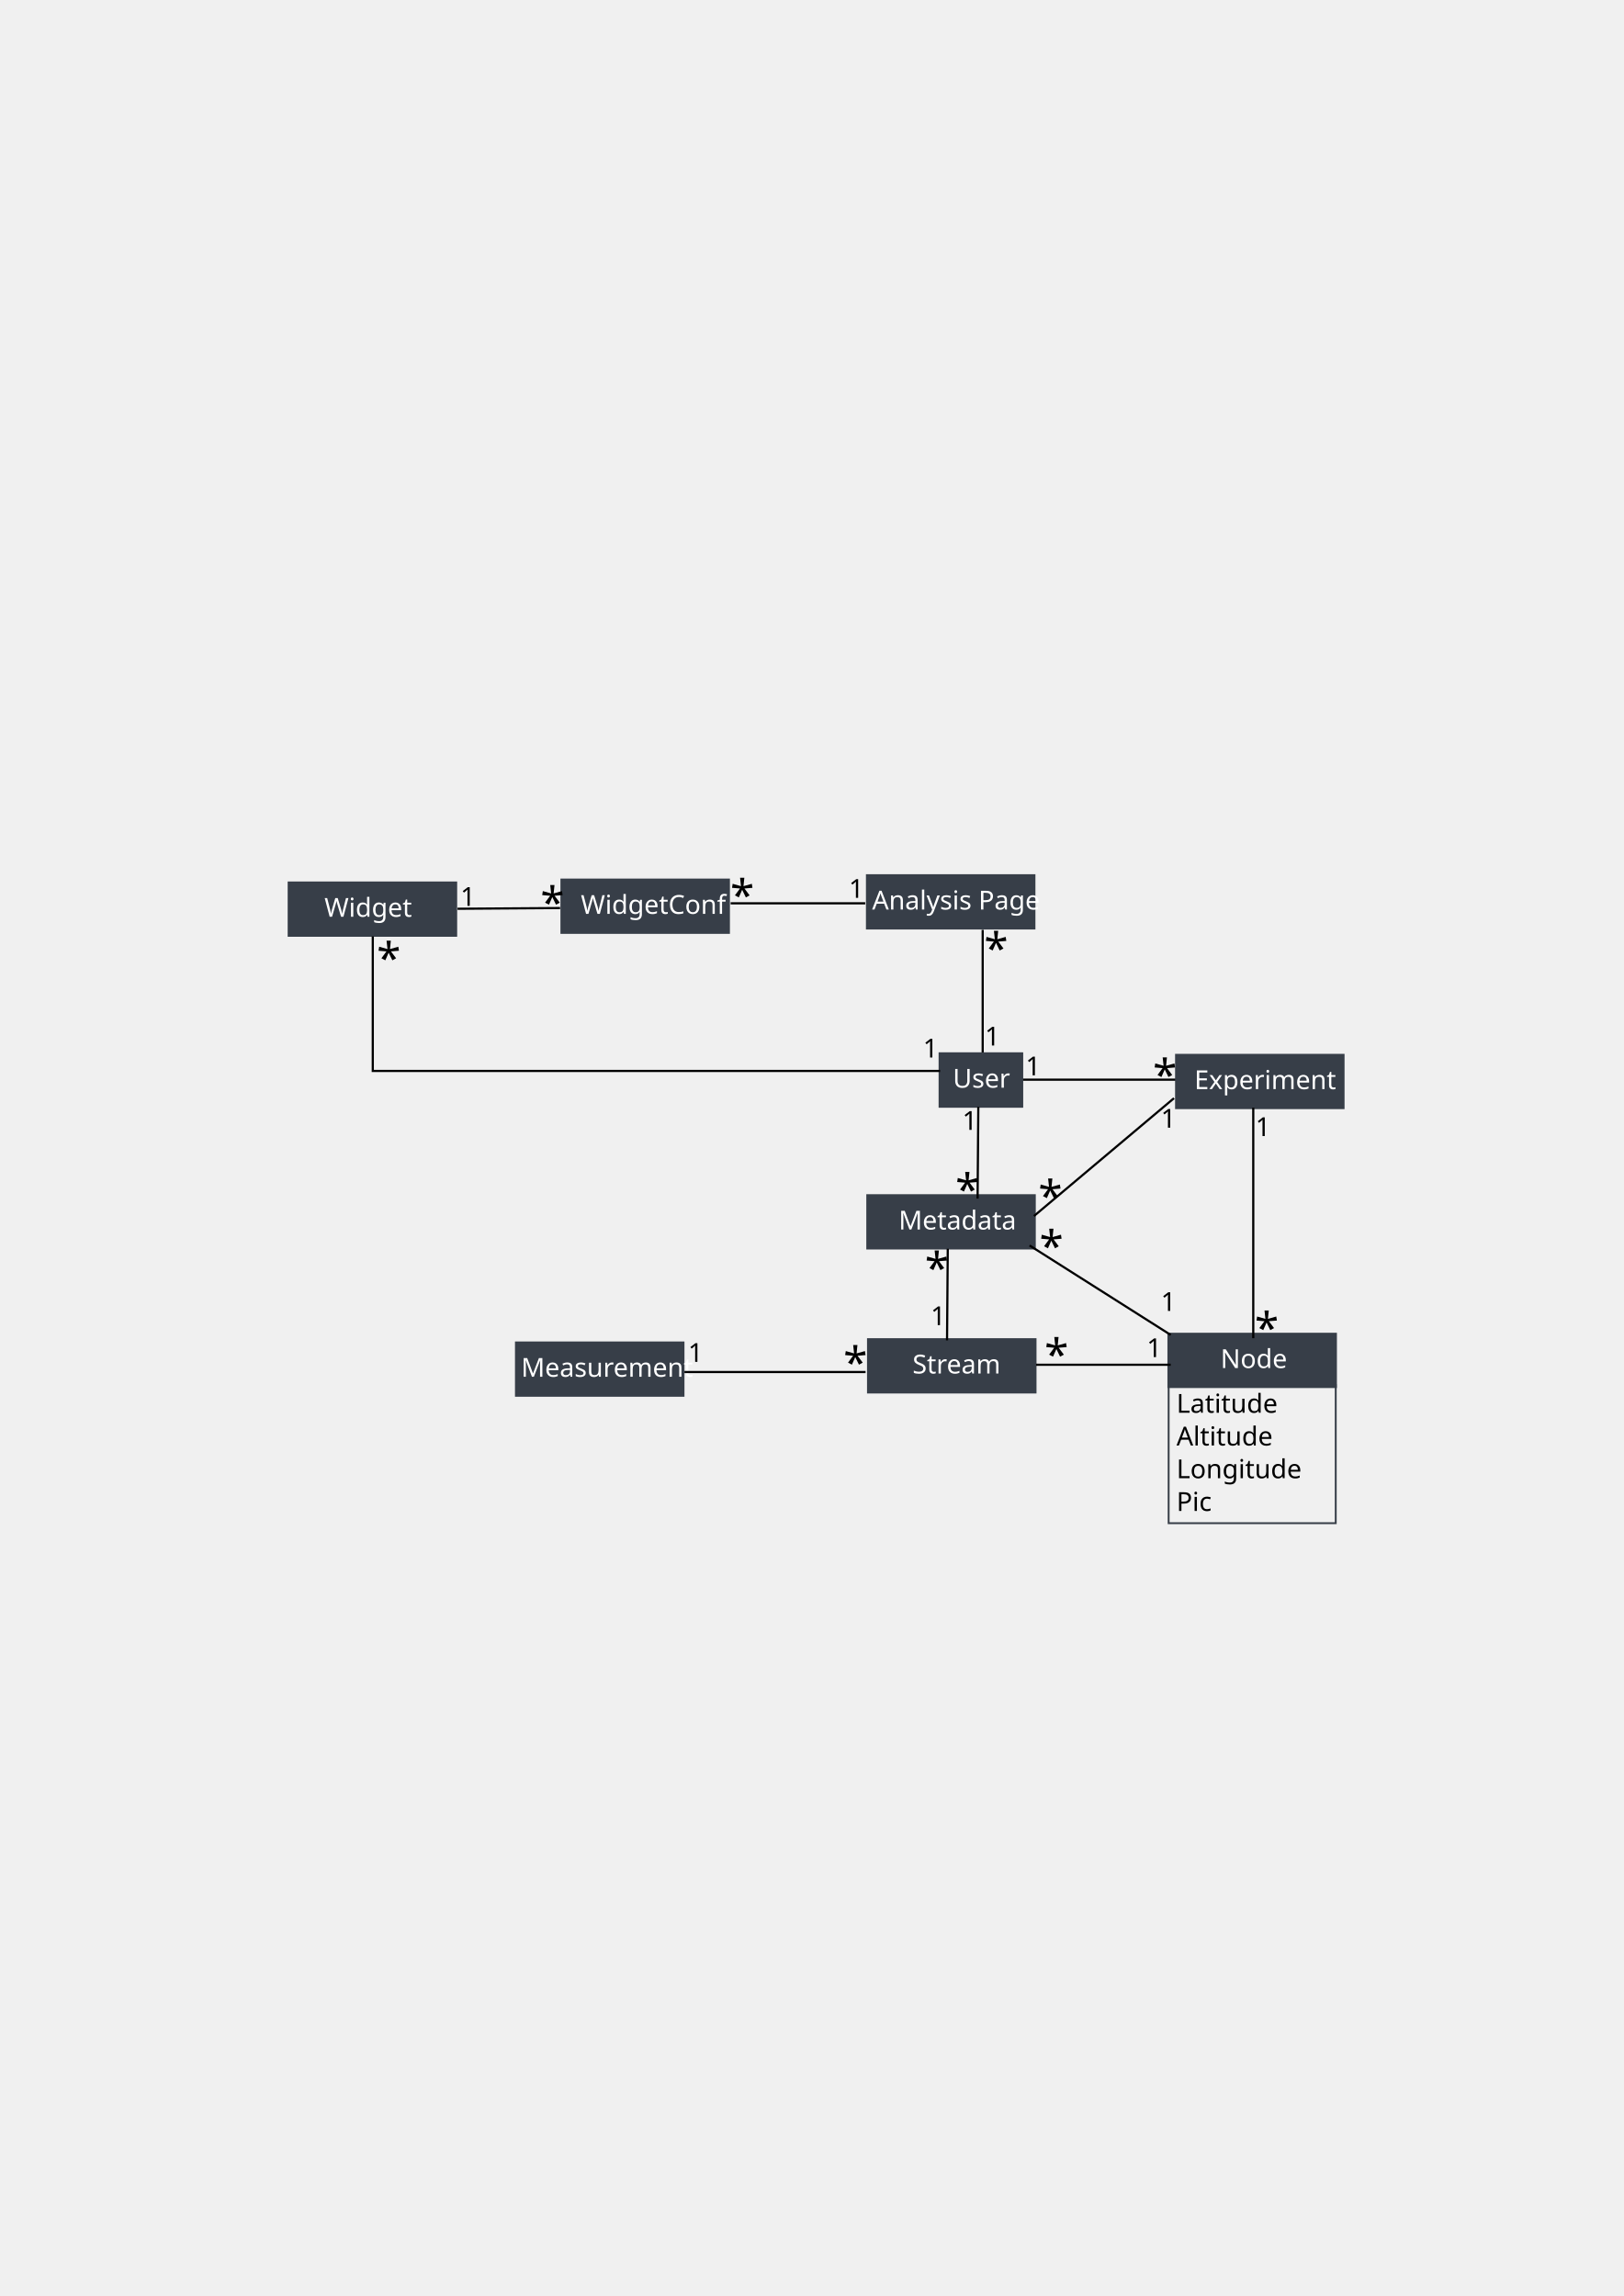
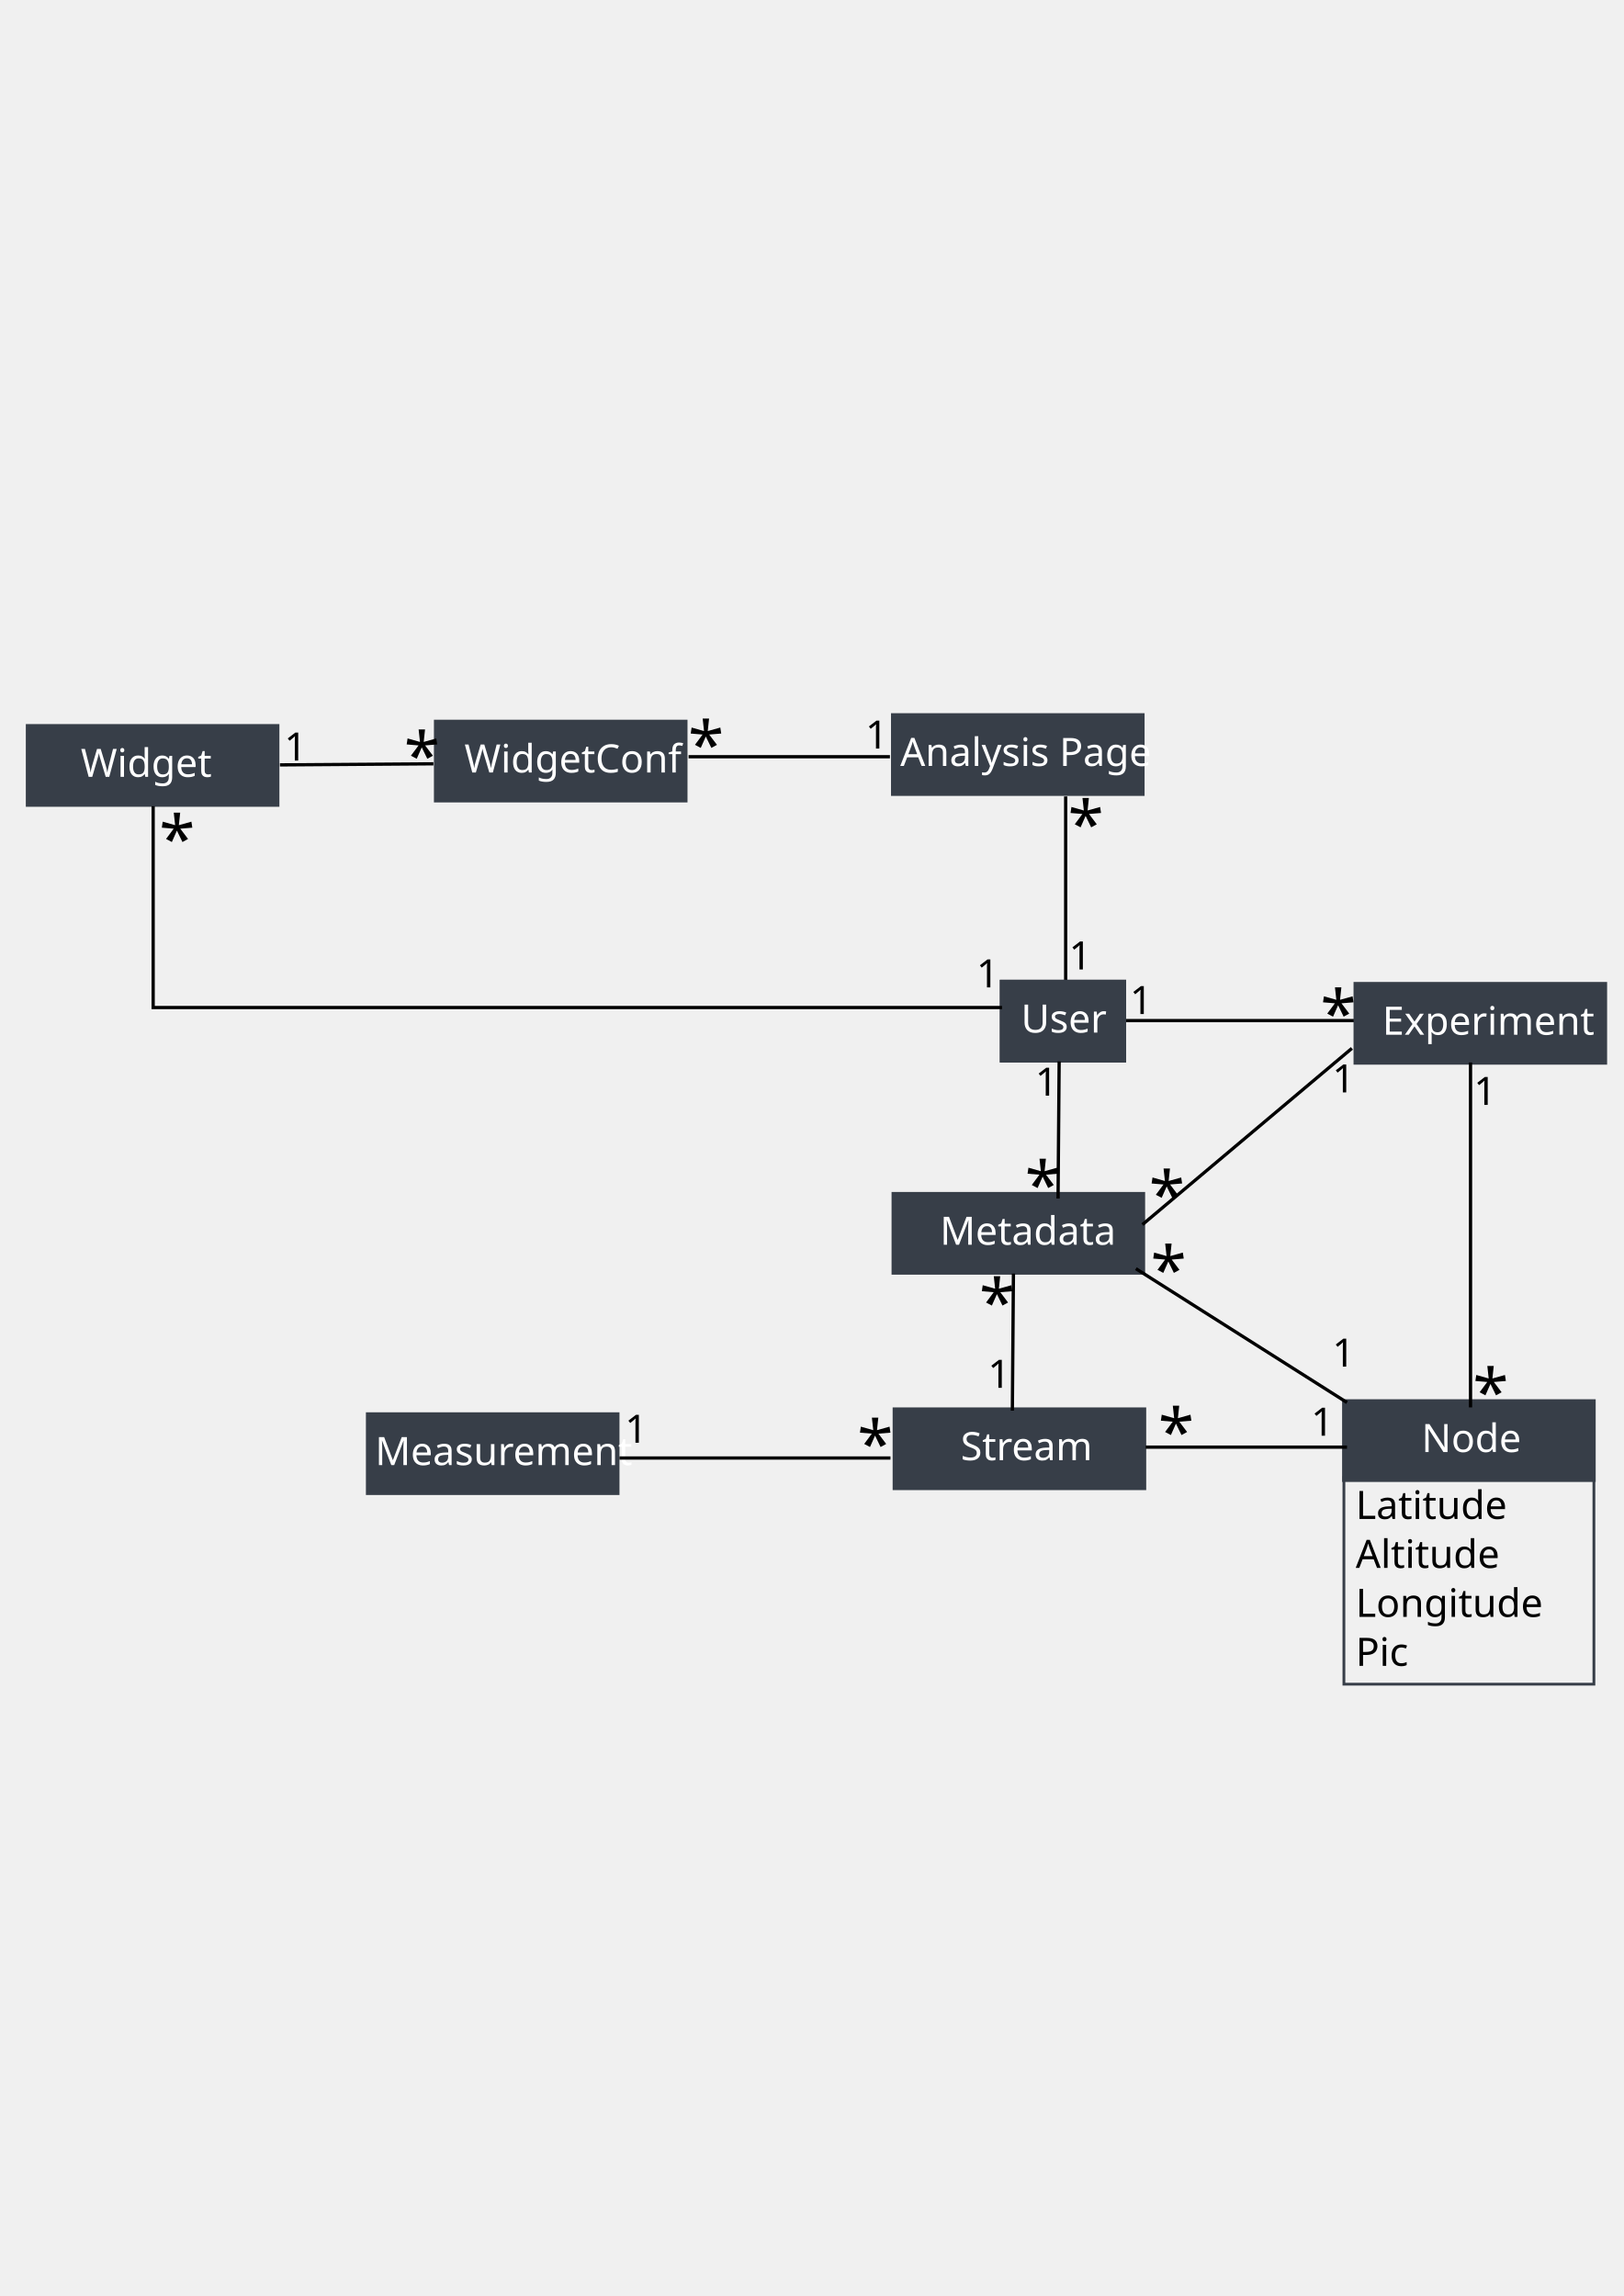
<svg xmlns="http://www.w3.org/2000/svg" width="744.094" height="1052.362" id="svg2" version="1.1">
  <defs id="defs4" />
  <g id="layer1">
-     <path id="path3961" d="m 450.333,426.196 0,61.667" style="fill:none;stroke:#000000;stroke-width:1px;stroke-linecap:butt;stroke-linejoin:miter;stroke-opacity:1" />
-     <path style="fill:none;stroke:#000000;stroke-width:1px;stroke-linecap:butt;stroke-linejoin:miter;stroke-opacity:1" d="m 542,494.862 -75.667,0" id="path3911" />
-     <rect rx="3.1352954e-12" y="482.362" x="430.167" height="25.333" width="38.667" id="rect3857" style="fill:#373e48;fill-opacity:1;stroke:none" />
-     <text xml:space="preserve" style="font-size:40px;font-style:normal;font-variant:normal;font-weight:normal;font-stretch:normal;line-height:125%;letter-spacing:0px;word-spacing:0px;fill:#000000;fill-opacity:1;stroke:none;font-family:Optima;-inkscape-font-specification:Optima" x="436.667" y="498.529" id="text3861">
-       <tspan id="tspan3863" x="436.667" y="498.529" style="font-size:12px;fill:#ffffff">User</tspan>
+     <path id="path3961" d="m 488.369,365.046 0,92.265" style="fill:none;stroke:#000000;stroke-width:1.496px;stroke-linecap:butt;stroke-linejoin:miter;stroke-opacity:1" />
+     <path style="fill:none;stroke:#000000;stroke-width:1.496px;stroke-linecap:butt;stroke-linejoin:miter;stroke-opacity:1" d="m 625.52,467.784 -113.212,0" id="path3911" />
+     <rect rx="4.6909933e-12" y="449.081" x="458.196" height="37.903" width="57.853" id="rect3857" style="fill:#373e48;fill-opacity:1;stroke:none" />
+     <text xml:space="preserve" style="font-size:59.848px;font-style:normal;font-variant:normal;font-weight:normal;font-stretch:normal;line-height:125%;letter-spacing:0px;word-spacing:0px;fill:#000000;fill-opacity:1;stroke:none;font-family:Optima;-inkscape-font-specification:Optima" x="467.922" y="473.27" id="text3861">
+       <tspan id="tspan3863" x="467.922" y="473.27" style="font-size:17.954px;fill:#ffffff">User</tspan>
    </text>
-     <rect style="fill:#373e48;fill-opacity:1;stroke:none" id="rect3865" width="38.667" height="25.333" x="430.167" y="482.362" rx="3.1352954e-12" />
-     <text id="text3867" y="498.529" x="436.667" style="font-size:40px;font-style:normal;font-variant:normal;font-weight:normal;font-stretch:normal;line-height:125%;letter-spacing:0px;word-spacing:0px;fill:#000000;fill-opacity:1;stroke:none;font-family:Optima;-inkscape-font-specification:Optima" xml:space="preserve">
-       <tspan style="font-size:12px;fill:#ffffff" y="498.529" x="436.667" id="tspan3869">User</tspan>
+     <rect style="fill:#373e48;fill-opacity:1;stroke:none" id="rect3865" width="57.853" height="37.903" x="458.196" y="449.081" rx="4.6909933e-12" />
+     <text id="text3867" y="473.27" x="467.922" style="font-size:59.848px;font-style:normal;font-variant:normal;font-weight:normal;font-stretch:normal;line-height:125%;letter-spacing:0px;word-spacing:0px;fill:#000000;fill-opacity:1;stroke:none;font-family:Optima;-inkscape-font-specification:Optima" xml:space="preserve">
+       <tspan style="font-size:17.954px;fill:#ffffff" y="473.27" x="467.922" id="tspan3869">User</tspan>
    </text>
-     <rect rx="6.2976191e-12" y="613.362" x="397.333" height="25.333" width="77.667" id="rect3877" style="fill:#373e48;fill-opacity:1;stroke:none" />
-     <text xml:space="preserve" style="font-size:40px;font-style:normal;font-variant:normal;font-weight:normal;font-stretch:normal;line-height:125%;letter-spacing:0px;word-spacing:0px;fill:#000000;fill-opacity:1;stroke:none;font-family:Optima;-inkscape-font-specification:Optima" x="418.167" y="629.529" id="text3879">
-       <tspan id="tspan3881" x="418.167" y="629.529" style="font-size:12px;fill:#ffffff">Stream</tspan>
+     <rect rx="9.4224255e-12" y="645.082" x="409.071" height="37.903" width="116.204" id="rect3877" style="fill:#373e48;fill-opacity:1;stroke:none" />
+     <text xml:space="preserve" style="font-size:59.848px;font-style:normal;font-variant:normal;font-weight:normal;font-stretch:normal;line-height:125%;letter-spacing:0px;word-spacing:0px;fill:#000000;fill-opacity:1;stroke:none;font-family:Optima;-inkscape-font-specification:Optima" x="440.242" y="669.271" id="text3879">
+       <tspan id="tspan3881" x="440.242" y="669.271" style="font-size:17.954px;fill:#ffffff">Stream</tspan>
    </text>
-     <rect style="fill:#373e48;fill-opacity:1;stroke:none" id="rect3895" width="77.667" height="25.333" x="538.5" y="483.029" rx="6.2976191e-12" />
-     <text id="text3897" y="499.196" x="547.333" style="font-size:40px;font-style:normal;font-variant:normal;font-weight:normal;font-stretch:normal;line-height:125%;letter-spacing:0px;word-spacing:0px;fill:#000000;fill-opacity:1;stroke:none;font-family:Optima;-inkscape-font-specification:Optima" xml:space="preserve">
-       <tspan style="font-size:12px;fill:#ffffff" y="499.196" x="547.333" id="tspan3899">Experiment</tspan>
+     <rect style="fill:#373e48;fill-opacity:1;stroke:none" id="rect3895" width="116.204" height="37.903" x="620.283" y="450.079" rx="9.4224255e-12" />
+     <text id="text3897" y="474.267" x="633.5" style="font-size:59.848px;font-style:normal;font-variant:normal;font-weight:normal;font-stretch:normal;line-height:125%;letter-spacing:0px;word-spacing:0px;fill:#000000;fill-opacity:1;stroke:none;font-family:Optima;-inkscape-font-specification:Optima" xml:space="preserve">
+       <tspan style="font-size:17.954px;fill:#ffffff" y="474.267" x="633.5" id="tspan3899">Experiment</tspan>
    </text>
-     <rect rx="6.2976191e-12" y="610.862" x="535" height="25.333" width="77.667" id="rect3901" style="fill:#373e48;fill-opacity:1;stroke:none" />
-     <text xml:space="preserve" style="font-size:40px;font-style:normal;font-variant:normal;font-weight:normal;font-stretch:normal;line-height:125%;letter-spacing:0px;word-spacing:0px;fill:#000000;fill-opacity:1;stroke:none;font-family:Optima;-inkscape-font-specification:Optima" x="559.333" y="627.029" id="text3903">
-       <tspan id="tspan3905" x="559.333" y="627.029" style="font-size:12px;fill:#ffffff">Node</tspan>
+     <rect rx="9.4224255e-12" y="641.342" x="615.047" height="37.903" width="116.204" id="rect3901" style="fill:#373e48;fill-opacity:1;stroke:none" />
+     <text xml:space="preserve" style="font-size:59.848px;font-style:normal;font-variant:normal;font-weight:normal;font-stretch:normal;line-height:125%;letter-spacing:0px;word-spacing:0px;fill:#000000;fill-opacity:1;stroke:none;font-family:Optima;-inkscape-font-specification:Optima" x="651.454" y="665.53" id="text3903">
+       <tspan id="tspan3905" x="651.454" y="665.53" style="font-size:17.954px;fill:#ffffff">Node</tspan>
    </text>
-     <text xml:space="preserve" style="font-size:40px;font-style:normal;font-variant:normal;font-weight:normal;font-stretch:normal;line-height:125%;letter-spacing:0px;word-spacing:0px;fill:#000000;fill-opacity:1;stroke:none;font-family:Optima;-inkscape-font-specification:Optima" x="528.333" y="499.862" id="text3913">
-       <tspan id="tspan3915" x="528.333" y="499.862" style="font-size:20px">*</tspan>
+     <text xml:space="preserve" style="font-size:59.848px;font-style:normal;font-variant:normal;font-weight:normal;font-stretch:normal;line-height:125%;letter-spacing:0px;word-spacing:0px;fill:#000000;fill-opacity:1;stroke:none;font-family:Optima;-inkscape-font-specification:Optima" x="605.072" y="475.265" id="text3913">
+       <tspan id="tspan3915" x="605.072" y="475.265" style="font-size:29.924px">*</tspan>
    </text>
-     <text id="text3917" y="492.862" x="470" style="font-size:40px;font-style:normal;font-variant:normal;font-weight:normal;font-stretch:normal;line-height:125%;letter-spacing:0px;word-spacing:0px;fill:#000000;fill-opacity:1;stroke:none;font-family:Optima;-inkscape-font-specification:Optima" xml:space="preserve">
-       <tspan y="492.862" x="470" id="tspan3919" style="font-size:12px">1</tspan>
+     <text id="text3917" y="464.792" x="517.794" style="font-size:59.848px;font-style:normal;font-variant:normal;font-weight:normal;font-stretch:normal;line-height:125%;letter-spacing:0px;word-spacing:0px;fill:#000000;fill-opacity:1;stroke:none;font-family:Optima;-inkscape-font-specification:Optima" xml:space="preserve">
+       <tspan y="464.792" x="517.794" id="tspan3919" style="font-size:17.954px">1</tspan>
    </text>
-     <text xml:space="preserve" style="font-size:40px;font-style:normal;font-variant:normal;font-weight:normal;font-stretch:normal;line-height:125%;letter-spacing:0px;word-spacing:0px;fill:#000000;fill-opacity:1;stroke:none;font-family:Optima;-inkscape-font-specification:Optima" x="451.333" y="479.196" id="text3963">
-       <tspan style="font-size:12px" id="tspan3965" x="451.333" y="479.196">1</tspan>
+     <text xml:space="preserve" style="font-size:59.848px;font-style:normal;font-variant:normal;font-weight:normal;font-stretch:normal;line-height:125%;letter-spacing:0px;word-spacing:0px;fill:#000000;fill-opacity:1;stroke:none;font-family:Optima;-inkscape-font-specification:Optima" x="489.866" y="444.344" id="text3963">
+       <tspan style="font-size:17.954px" id="tspan3965" x="489.866" y="444.344">1</tspan>
    </text>
-     <text id="text3967" y="441.862" x="451" style="font-size:40px;font-style:normal;font-variant:normal;font-weight:normal;font-stretch:normal;line-height:125%;letter-spacing:0px;word-spacing:0px;fill:#000000;fill-opacity:1;stroke:none;font-family:Optima;-inkscape-font-specification:Optima" xml:space="preserve">
-       <tspan style="font-size:20px" y="441.862" x="451" id="tspan3969">*</tspan>
+     <text id="text3967" y="388.486" x="489.367" style="font-size:59.848px;font-style:normal;font-variant:normal;font-weight:normal;font-stretch:normal;line-height:125%;letter-spacing:0px;word-spacing:0px;fill:#000000;fill-opacity:1;stroke:none;font-family:Optima;-inkscape-font-specification:Optima" xml:space="preserve">
+       <tspan style="font-size:29.924px" y="388.486" x="489.367" id="tspan3969">*</tspan>
    </text>
-     <rect rx="6.2976191e-12" y="400.695" x="396.833" height="25.333" width="77.667" id="rect3977" style="fill:#373e48;fill-opacity:1;stroke:none" />
-     <text xml:space="preserve" style="font-size:40px;font-style:normal;font-variant:normal;font-weight:normal;font-stretch:normal;line-height:125%;letter-spacing:0px;word-spacing:0px;fill:#000000;fill-opacity:1;stroke:none;font-family:Optima;-inkscape-font-specification:Optima" x="399.667" y="416.862" id="text3979">
-       <tspan id="tspan3981" x="399.667" y="416.862" style="font-size:12px;fill:#ffffff">Analysis Page</tspan>
+     <rect rx="9.4224255e-12" y="326.893" x="408.323" height="37.903" width="116.204" id="rect3977" style="fill:#373e48;fill-opacity:1;stroke:none" />
+     <text xml:space="preserve" style="font-size:59.848px;font-style:normal;font-variant:normal;font-weight:normal;font-stretch:normal;line-height:125%;letter-spacing:0px;word-spacing:0px;fill:#000000;fill-opacity:1;stroke:none;font-family:Optima;-inkscape-font-specification:Optima" x="412.563" y="351.081" id="text3979">
+       <tspan id="tspan3981" x="412.563" y="351.081" style="font-size:17.954px;fill:#ffffff">Analysis Page</tspan>
    </text>
-     <rect style="fill:#373e48;fill-opacity:1;stroke:none" id="rect3993" width="77.667" height="25.333" x="131.833" y="404.029" rx="6.2976191e-12" />
-     <text id="text3995" y="420.196" x="148.667" style="font-size:40px;font-style:normal;font-variant:normal;font-weight:normal;font-stretch:normal;line-height:125%;letter-spacing:0px;word-spacing:0px;fill:#000000;fill-opacity:1;stroke:none;font-family:Optima;-inkscape-font-specification:Optima" xml:space="preserve">
-       <tspan style="font-size:12px;fill:#ffffff" y="420.196" x="148.667" id="tspan3997">Widget</tspan>
+     <rect style="fill:#373e48;fill-opacity:1;stroke:none" id="rect3993" width="116.204" height="37.903" x="11.833" y="331.88" rx="9.4224255e-12" />
+     <text id="text3995" y="356.068" x="37.019" style="font-size:59.848px;font-style:normal;font-variant:normal;font-weight:normal;font-stretch:normal;line-height:125%;letter-spacing:0px;word-spacing:0px;fill:#000000;fill-opacity:1;stroke:none;font-family:Optima;-inkscape-font-specification:Optima" xml:space="preserve">
+       <tspan style="font-size:17.954px;fill:#ffffff" y="356.068" x="37.019" id="tspan3997">Widget</tspan>
    </text>
-     <rect rx="6.2976191e-12" y="402.695" x="256.833" height="25.333" width="77.667" id="rect4001" style="fill:#373e48;fill-opacity:1;stroke:none" />
-     <text xml:space="preserve" style="font-size:40px;font-style:normal;font-variant:normal;font-weight:normal;font-stretch:normal;line-height:125%;letter-spacing:0px;word-spacing:0px;fill:#000000;fill-opacity:1;stroke:none;font-family:Optima;-inkscape-font-specification:Optima" x="266.167" y="418.862" id="text4003">
-       <tspan id="tspan4005" x="266.167" y="418.862" style="font-size:12px;fill:#ffffff">WidgetConf</tspan>
+     <rect rx="9.4224255e-12" y="329.885" x="198.857" height="37.903" width="116.204" id="rect4001" style="fill:#373e48;fill-opacity:1;stroke:none" />
+     <text xml:space="preserve" style="font-size:59.848px;font-style:normal;font-variant:normal;font-weight:normal;font-stretch:normal;line-height:125%;letter-spacing:0px;word-spacing:0px;fill:#000000;fill-opacity:1;stroke:none;font-family:Optima;-inkscape-font-specification:Optima" x="212.821" y="354.073" id="text4003">
+       <tspan id="tspan4005" x="212.821" y="354.073" style="font-size:17.954px;fill:#ffffff">WidgetConf</tspan>
    </text>
-     <path style="fill:none;stroke:#000000;stroke-width:1px;stroke-linecap:butt;stroke-linejoin:miter;stroke-opacity:1" d="m 396.5,414.029 -61.667,0" id="path4007" />
-     <path style="fill:none;stroke:#000000;stroke-width:1px;stroke-linecap:butt;stroke-linejoin:miter;stroke-opacity:1" d="m 256.667,416.196 -47,0.333" id="path4017" />
-     <text id="text4031" y="415.196" x="211" style="font-size:40px;font-style:normal;font-variant:normal;font-weight:normal;font-stretch:normal;line-height:125%;letter-spacing:0px;word-spacing:0px;fill:#000000;fill-opacity:1;stroke:none;font-family:Optima;-inkscape-font-specification:Optima" xml:space="preserve">
-       <tspan y="415.196" x="211" id="tspan4033" style="font-size:12px">1</tspan>
+     <path style="fill:none;stroke:#000000;stroke-width:1.496px;stroke-linecap:butt;stroke-linejoin:miter;stroke-opacity:1" d="m 407.825,346.842 -92.265,0" id="path4007" />
+     <path style="fill:none;stroke:#000000;stroke-width:1.496px;stroke-linecap:butt;stroke-linejoin:miter;stroke-opacity:1" d="m 198.608,350.084 -70.321,0.499" id="path4017" />
+     <text id="text4031" y="348.588" x="130.282" style="font-size:59.848px;font-style:normal;font-variant:normal;font-weight:normal;font-stretch:normal;line-height:125%;letter-spacing:0px;word-spacing:0px;fill:#000000;fill-opacity:1;stroke:none;font-family:Optima;-inkscape-font-specification:Optima" xml:space="preserve">
+       <tspan y="348.588" x="130.282" id="tspan4033" style="font-size:17.954px">1</tspan>
    </text>
-     <text xml:space="preserve" style="font-size:40px;font-style:normal;font-variant:normal;font-weight:normal;font-stretch:normal;line-height:125%;letter-spacing:0px;word-spacing:0px;fill:#000000;fill-opacity:1;stroke:none;font-family:Optima;-inkscape-font-specification:Optima" x="247.667" y="420.862" id="text4035">
-       <tspan id="tspan4037" x="247.667" y="420.862" style="font-size:20px">*</tspan>
+     <text xml:space="preserve" style="font-size:59.848px;font-style:normal;font-variant:normal;font-weight:normal;font-stretch:normal;line-height:125%;letter-spacing:0px;word-spacing:0px;fill:#000000;fill-opacity:1;stroke:none;font-family:Optima;-inkscape-font-specification:Optima" x="185.142" y="357.066" id="text4035">
+       <tspan id="tspan4037" x="185.142" y="357.066" style="font-size:29.924px">*</tspan>
    </text>
-     <text id="text4039" y="411.529" x="389" style="font-size:40px;font-style:normal;font-variant:normal;font-weight:normal;font-stretch:normal;line-height:125%;letter-spacing:0px;word-spacing:0px;fill:#000000;fill-opacity:1;stroke:none;font-family:Optima;-inkscape-font-specification:Optima" xml:space="preserve">
-       <tspan y="411.529" x="389" id="tspan4041" style="font-size:12px">1</tspan>
+     <text id="text4039" y="343.102" x="396.603" style="font-size:59.848px;font-style:normal;font-variant:normal;font-weight:normal;font-stretch:normal;line-height:125%;letter-spacing:0px;word-spacing:0px;fill:#000000;fill-opacity:1;stroke:none;font-family:Optima;-inkscape-font-specification:Optima" xml:space="preserve">
+       <tspan y="343.102" x="396.603" id="tspan4041" style="font-size:17.954px">1</tspan>
    </text>
-     <text xml:space="preserve" style="font-size:40px;font-style:normal;font-variant:normal;font-weight:normal;font-stretch:normal;line-height:125%;letter-spacing:0px;word-spacing:0px;fill:#000000;fill-opacity:1;stroke:none;font-family:Optima;-inkscape-font-specification:Optima" x="334.667" y="417.529" id="text4043">
-       <tspan id="tspan4045" x="334.667" y="417.529" style="font-size:20px">*</tspan>
+     <text xml:space="preserve" style="font-size:59.848px;font-style:normal;font-variant:normal;font-weight:normal;font-stretch:normal;line-height:125%;letter-spacing:0px;word-spacing:0px;fill:#000000;fill-opacity:1;stroke:none;font-family:Optima;-inkscape-font-specification:Optima" x="315.31" y="352.079" id="text4043">
+       <tspan id="tspan4045" x="315.31" y="352.079" style="font-size:29.924px">*</tspan>
    </text>
-     <rect style="fill:#373e48;fill-opacity:1;stroke:none" id="rect4059" width="77.667" height="25.333" x="397" y="547.362" rx="6.2976191e-12" />
-     <text id="text4061" y="563.529" x="411.833" style="font-size:40px;font-style:normal;font-variant:normal;font-weight:normal;font-stretch:normal;line-height:125%;letter-spacing:0px;word-spacing:0px;fill:#000000;fill-opacity:1;stroke:none;font-family:Optima;-inkscape-font-specification:Optima" xml:space="preserve">
-       <tspan style="font-size:12px;fill:#ffffff" y="563.529" x="411.833" id="tspan4063">Metadata</tspan>
+     <rect style="fill:#373e48;fill-opacity:1;stroke:none" id="rect4059" width="116.204" height="37.903" x="408.573" y="546.334" rx="9.4224255e-12" />
+     <text id="text4061" y="570.522" x="430.766" style="font-size:59.848px;font-style:normal;font-variant:normal;font-weight:normal;font-stretch:normal;line-height:125%;letter-spacing:0px;word-spacing:0px;fill:#000000;fill-opacity:1;stroke:none;font-family:Optima;-inkscape-font-specification:Optima" xml:space="preserve">
+       <tspan style="font-size:17.954px;fill:#ffffff" y="570.522" x="430.766" id="tspan4063">Metadata</tspan>
    </text>
-     <rect style="fill:none;stroke:#373e48;stroke-width:0.853;stroke-opacity:1" id="rect8362" width="76.575" height="63.283" x="535.551" y="634.862" rx="6.209114e-12" ry="0" />
-     <text xml:space="preserve" style="font-size:40px;font-style:normal;font-variant:normal;font-weight:normal;font-stretch:normal;line-height:125%;letter-spacing:0px;word-spacing:0px;fill:#000000;fill-opacity:1;stroke:none;font-family:Optima;-inkscape-font-specification:Optima" x="539.167" y="632.529" id="text9144">
-       <tspan x="539.167" y="632.529" style="font-size:12px;fill:#000000" id="tspan9152" />
-       <tspan x="539.167" y="647.529" style="font-size:12px;fill:#000000" id="tspan3076">Latitude</tspan>
-       <tspan x="539.167" y="662.529" style="font-size:12px;fill:#000000" id="tspan9154">Altitude</tspan>
-       <tspan x="539.167" y="677.529" style="font-size:12px;fill:#000000" id="tspan9156">Longitude</tspan>
-       <tspan x="539.167" y="692.529" style="font-size:12px;fill:#000000" id="tspan9158">Pic</tspan>
+     <rect style="fill:none;stroke:#373e48;stroke-width:1.276;stroke-opacity:1" id="rect8362" width="114.571" height="94.684" x="615.871" y="677.25" rx="9.2900054e-12" ry="0" />
+     <text xml:space="preserve" style="font-size:59.848px;font-style:normal;font-variant:normal;font-weight:normal;font-stretch:normal;line-height:125%;letter-spacing:0px;word-spacing:0px;fill:#000000;fill-opacity:1;stroke:none;font-family:Optima;-inkscape-font-specification:Optima" x="621.281" y="673.759" id="text9144">
+       <tspan x="621.281" y="673.759" style="font-size:17.954px;fill:#000000" id="tspan9152" />
+       <tspan x="621.281" y="696.202" style="font-size:17.954px;fill:#000000" id="tspan3076">Latitude</tspan>
+       <tspan x="621.281" y="718.645" style="font-size:17.954px;fill:#000000" id="tspan9154">Altitude</tspan>
+       <tspan x="621.281" y="741.088" style="font-size:17.954px;fill:#000000" id="tspan9156">Longitude</tspan>
+       <tspan x="621.281" y="763.53" style="font-size:17.954px;fill:#000000" id="tspan9158">Pic</tspan>
    </text>
-     <rect rx="6.2976191e-12" y="614.862" x="236" height="25.333" width="77.667" id="rect9162" style="fill:#373e48;fill-opacity:1;stroke:none" />
-     <text xml:space="preserve" style="font-size:40px;font-style:normal;font-variant:normal;font-weight:normal;font-stretch:normal;line-height:125%;letter-spacing:0px;word-spacing:0px;fill:#000000;fill-opacity:1;stroke:none;font-family:Optima;-inkscape-font-specification:Optima" x="238.833" y="631.029" id="text9164">
-       <tspan id="tspan9166" x="238.833" y="631.029" style="font-size:12px;fill:#ffffff">Measurement</tspan>
+     <rect rx="9.4224255e-12" y="647.326" x="167.686" height="37.903" width="116.204" id="rect9162" style="fill:#373e48;fill-opacity:1;stroke:none" />
+     <text xml:space="preserve" style="font-size:59.848px;font-style:normal;font-variant:normal;font-weight:normal;font-stretch:normal;line-height:125%;letter-spacing:0px;word-spacing:0px;fill:#000000;fill-opacity:1;stroke:none;font-family:Optima;-inkscape-font-specification:Optima" x="171.926" y="671.515" id="text9164">
+       <tspan id="tspan9166" x="171.926" y="671.515" style="font-size:17.954px;fill:#ffffff">Measurement</tspan>
    </text>
-     <text id="text9168" y="631.696" x="386.5" style="font-size:40px;font-style:normal;font-variant:normal;font-weight:normal;font-stretch:normal;line-height:125%;letter-spacing:0px;word-spacing:0px;fill:#000000;fill-opacity:1;stroke:none;font-family:Optima;-inkscape-font-specification:Optima" xml:space="preserve">
-       <tspan style="font-size:20px" y="631.696" x="386.5" id="tspan9170">*</tspan>
+     <text id="text9168" y="672.512" x="392.863" style="font-size:59.848px;font-style:normal;font-variant:normal;font-weight:normal;font-stretch:normal;line-height:125%;letter-spacing:0px;word-spacing:0px;fill:#000000;fill-opacity:1;stroke:none;font-family:Optima;-inkscape-font-specification:Optima" xml:space="preserve">
+       <tspan style="font-size:29.924px" y="672.512" x="392.863" id="tspan9170">*</tspan>
    </text>
-     <text xml:space="preserve" style="font-size:40px;font-style:normal;font-variant:normal;font-weight:normal;font-stretch:normal;line-height:125%;letter-spacing:0px;word-spacing:0px;fill:#000000;fill-opacity:1;stroke:none;font-family:Optima;-inkscape-font-specification:Optima" x="315.333" y="624.196" id="text9172">
-       <tspan style="font-size:12px" id="tspan9174" x="315.333" y="624.196">1</tspan>
+     <text xml:space="preserve" style="font-size:59.848px;font-style:normal;font-variant:normal;font-weight:normal;font-stretch:normal;line-height:125%;letter-spacing:0px;word-spacing:0px;fill:#000000;fill-opacity:1;stroke:none;font-family:Optima;-inkscape-font-specification:Optima" x="286.384" y="661.291" id="text9172">
+       <tspan style="font-size:17.954px" id="tspan9174" x="286.384" y="661.291">1</tspan>
    </text>
-     <path style="fill:none;stroke:#000000;stroke-width:1px;stroke-linecap:butt;stroke-linejoin:miter;stroke-opacity:1" d="m 313.667,628.862 82.667,0 0.333,0" id="path9176" />
-     <path id="path3078" d="m 574.333,507.696 0,105.667" style="fill:none;stroke:#000000;stroke-width:1px;stroke-linecap:butt;stroke-linejoin:miter;stroke-opacity:1" />
-     <text xml:space="preserve" style="font-size:40px;font-style:normal;font-variant:normal;font-weight:normal;font-stretch:normal;line-height:125%;letter-spacing:0px;word-spacing:0px;fill:#000000;fill-opacity:1;stroke:none;font-family:Optima;-inkscape-font-specification:Optima" x="575.333" y="520.696" id="text3080">
-       <tspan style="font-size:12px" id="tspan3082" x="575.333" y="520.696">1</tspan>
+     <path style="fill:none;stroke:#000000;stroke-width:1.496px;stroke-linecap:butt;stroke-linejoin:miter;stroke-opacity:1" d="m 283.89,668.273 123.685,0 0.499,0" id="path9176" />
+     <path id="path3078" d="m 673.897,486.985 0,158.097" style="fill:none;stroke:#000000;stroke-width:1.496px;stroke-linecap:butt;stroke-linejoin:miter;stroke-opacity:1" />
+     <text xml:space="preserve" style="font-size:59.848px;font-style:normal;font-variant:normal;font-weight:normal;font-stretch:normal;line-height:125%;letter-spacing:0px;word-spacing:0px;fill:#000000;fill-opacity:1;stroke:none;font-family:Optima;-inkscape-font-specification:Optima" x="675.393" y="506.435" id="text3080">
+       <tspan style="font-size:17.954px" id="tspan3082" x="675.393" y="506.435">1</tspan>
    </text>
-     <text id="text3084" y="615.862" x="575" style="font-size:40px;font-style:normal;font-variant:normal;font-weight:normal;font-stretch:normal;line-height:125%;letter-spacing:0px;word-spacing:0px;fill:#000000;fill-opacity:1;stroke:none;font-family:Optima;-inkscape-font-specification:Optima" xml:space="preserve">
-       <tspan style="font-size:20px" y="615.862" x="575" id="tspan3086">*</tspan>
+     <text id="text3084" y="648.823" x="674.894" style="font-size:59.848px;font-style:normal;font-variant:normal;font-weight:normal;font-stretch:normal;line-height:125%;letter-spacing:0px;word-spacing:0px;fill:#000000;fill-opacity:1;stroke:none;font-family:Optima;-inkscape-font-specification:Optima" xml:space="preserve">
+       <tspan style="font-size:29.924px" y="648.823" x="674.894" id="tspan3086">*</tspan>
    </text>
-     <path id="path3088" d="m 536.5,625.529 -61.667,0" style="fill:none;stroke:#000000;stroke-width:1px;stroke-linecap:butt;stroke-linejoin:miter;stroke-opacity:1" />
-     <text xml:space="preserve" style="font-size:40px;font-style:normal;font-variant:normal;font-weight:normal;font-stretch:normal;line-height:125%;letter-spacing:0px;word-spacing:0px;fill:#000000;fill-opacity:1;stroke:none;font-family:Optima;-inkscape-font-specification:Optima" x="525.5" y="622.029" id="text3090">
-       <tspan style="font-size:12px" id="tspan3092" x="525.5" y="622.029">1</tspan>
+     <path id="path3088" d="m 617.291,663.286 -92.265,0" style="fill:none;stroke:#000000;stroke-width:1.496px;stroke-linecap:butt;stroke-linejoin:miter;stroke-opacity:1" />
+     <text xml:space="preserve" style="font-size:59.848px;font-style:normal;font-variant:normal;font-weight:normal;font-stretch:normal;line-height:125%;letter-spacing:0px;word-spacing:0px;fill:#000000;fill-opacity:1;stroke:none;font-family:Optima;-inkscape-font-specification:Optima" x="600.833" y="658.049" id="text3090">
+       <tspan style="font-size:17.954px" id="tspan3092" x="600.833" y="658.049">1</tspan>
    </text>
-     <text id="text3094" y="628.029" x="478.667" style="font-size:40px;font-style:normal;font-variant:normal;font-weight:normal;font-stretch:normal;line-height:125%;letter-spacing:0px;word-spacing:0px;fill:#000000;fill-opacity:1;stroke:none;font-family:Optima;-inkscape-font-specification:Optima" xml:space="preserve">
-       <tspan style="font-size:20px" y="628.029" x="478.667" id="tspan3096">*</tspan>
+     <text id="text3094" y="667.026" x="530.761" style="font-size:59.848px;font-style:normal;font-variant:normal;font-weight:normal;font-stretch:normal;line-height:125%;letter-spacing:0px;word-spacing:0px;fill:#000000;fill-opacity:1;stroke:none;font-family:Optima;-inkscape-font-specification:Optima" xml:space="preserve">
+       <tspan style="font-size:29.924px" y="667.026" x="530.761" id="tspan3096">*</tspan>
    </text>
-     <path style="fill:none;stroke:#000000;stroke-width:1px;stroke-linecap:butt;stroke-linejoin:miter;stroke-opacity:1" d="m 170.833,429.196 0,61.667 260,0" id="path3098" />
-     <text id="text3100" y="446.362" x="172.667" style="font-size:40px;font-style:normal;font-variant:normal;font-weight:normal;font-stretch:normal;line-height:125%;letter-spacing:0px;word-spacing:0px;fill:#000000;fill-opacity:1;stroke:none;font-family:Optima;-inkscape-font-specification:Optima" xml:space="preserve">
-       <tspan style="font-size:20px" y="446.362" x="172.667" id="tspan3102">*</tspan>
+     <path style="fill:none;stroke:#000000;stroke-width:1.496px;stroke-linecap:butt;stroke-linejoin:miter;stroke-opacity:1" d="m 70.185,369.534 0,92.265 389.009,0" id="path3098" />
+     <text id="text3100" y="395.219" x="72.928" style="font-size:59.848px;font-style:normal;font-variant:normal;font-weight:normal;font-stretch:normal;line-height:125%;letter-spacing:0px;word-spacing:0px;fill:#000000;fill-opacity:1;stroke:none;font-family:Optima;-inkscape-font-specification:Optima" xml:space="preserve">
+       <tspan style="font-size:29.924px" y="395.219" x="72.928" id="tspan3102">*</tspan>
    </text>
-     <text xml:space="preserve" style="font-size:40px;font-style:normal;font-variant:normal;font-weight:normal;font-stretch:normal;line-height:125%;letter-spacing:0px;word-spacing:0px;fill:#000000;fill-opacity:1;stroke:none;font-family:Optima;-inkscape-font-specification:Optima" x="423" y="484.696" id="text3104">
-       <tspan style="font-size:12px" id="tspan3106" x="423" y="484.696">1</tspan>
+     <text xml:space="preserve" style="font-size:59.848px;font-style:normal;font-variant:normal;font-weight:normal;font-stretch:normal;line-height:125%;letter-spacing:0px;word-spacing:0px;fill:#000000;fill-opacity:1;stroke:none;font-family:Optima;-inkscape-font-specification:Optima" x="447.474" y="452.573" id="text3104">
+       <tspan style="font-size:17.954px" id="tspan3106" x="447.474" y="452.573">1</tspan>
    </text>
-     <path id="path3108" d="m 538,503.362 -64.167,54" style="fill:none;stroke:#000000;stroke-width:1px;stroke-linecap:butt;stroke-linejoin:miter;stroke-opacity:1" />
-     <text id="text3110" y="588.362" x="423.833" style="font-size:40px;font-style:normal;font-variant:normal;font-weight:normal;font-stretch:normal;line-height:125%;letter-spacing:0px;word-spacing:0px;fill:#000000;fill-opacity:1;stroke:none;font-family:Optima;-inkscape-font-specification:Optima" xml:space="preserve">
-       <tspan style="font-size:20px" y="588.362" x="423.833" id="tspan3112">*</tspan>
+     <path id="path3108" d="m 619.535,480.501 -96.005,80.794" style="fill:none;stroke:#000000;stroke-width:1.496px;stroke-linecap:butt;stroke-linejoin:miter;stroke-opacity:1" />
+     <text id="text3110" y="607.678" x="448.72" style="font-size:59.848px;font-style:normal;font-variant:normal;font-weight:normal;font-stretch:normal;line-height:125%;letter-spacing:0px;word-spacing:0px;fill:#000000;fill-opacity:1;stroke:none;font-family:Optima;-inkscape-font-specification:Optima" xml:space="preserve">
+       <tspan style="font-size:29.924px" y="607.678" x="448.72" id="tspan3112">*</tspan>
    </text>
-     <text xml:space="preserve" style="font-size:40px;font-style:normal;font-variant:normal;font-weight:normal;font-stretch:normal;line-height:125%;letter-spacing:0px;word-spacing:0px;fill:#000000;fill-opacity:1;stroke:none;font-family:Optima;-inkscape-font-specification:Optima" x="532" y="516.862" id="text3114">
-       <tspan style="font-size:12px" id="tspan3116" x="532" y="516.862">1</tspan>
+     <text xml:space="preserve" style="font-size:59.848px;font-style:normal;font-variant:normal;font-weight:normal;font-stretch:normal;line-height:125%;letter-spacing:0px;word-spacing:0px;fill:#000000;fill-opacity:1;stroke:none;font-family:Optima;-inkscape-font-specification:Optima" x="610.558" y="500.7" id="text3114">
+       <tspan style="font-size:17.954px" id="tspan3116" x="610.558" y="500.7">1</tspan>
    </text>
-     <path style="fill:none;stroke:#000000;stroke-width:1px;stroke-linecap:butt;stroke-linejoin:miter;stroke-opacity:1" d="m 536.5,611.862 -64.667,-41" id="path3118" />
-     <text xml:space="preserve" style="font-size:40px;font-style:normal;font-variant:normal;font-weight:normal;font-stretch:normal;line-height:125%;letter-spacing:0px;word-spacing:0px;fill:#000000;fill-opacity:1;stroke:none;font-family:Optima;-inkscape-font-specification:Optima" x="437.833" y="552.362" id="text3120">
-       <tspan id="tspan3122" x="437.833" y="552.362" style="font-size:20px">*</tspan>
+     <path style="fill:none;stroke:#000000;stroke-width:1.496px;stroke-linecap:butt;stroke-linejoin:miter;stroke-opacity:1" d="M 617.291,642.838 520.537,581.494" id="path3118" />
+     <text xml:space="preserve" style="font-size:59.848px;font-style:normal;font-variant:normal;font-weight:normal;font-stretch:normal;line-height:125%;letter-spacing:0px;word-spacing:0px;fill:#000000;fill-opacity:1;stroke:none;font-family:Optima;-inkscape-font-specification:Optima" x="469.667" y="553.815" id="text3120">
+       <tspan id="tspan3122" x="469.667" y="553.815" style="font-size:29.924px">*</tspan>
    </text>
-     <text id="text3124" y="607.362" x="426.5" style="font-size:40px;font-style:normal;font-variant:normal;font-weight:normal;font-stretch:normal;line-height:125%;letter-spacing:0px;word-spacing:0px;fill:#000000;fill-opacity:1;stroke:none;font-family:Optima;-inkscape-font-specification:Optima" xml:space="preserve">
-       <tspan y="607.362" x="426.5" id="tspan3126" style="font-size:12px">1</tspan>
+     <text id="text3124" y="636.105" x="452.71" style="font-size:59.848px;font-style:normal;font-variant:normal;font-weight:normal;font-stretch:normal;line-height:125%;letter-spacing:0px;word-spacing:0px;fill:#000000;fill-opacity:1;stroke:none;font-family:Optima;-inkscape-font-specification:Optima" xml:space="preserve">
+       <tspan y="636.105" x="452.71" id="tspan3126" style="font-size:17.954px">1</tspan>
    </text>
-     <path id="path3128" d="m 434,614.362 0.333,-42" style="fill:none;stroke:#000000;stroke-width:1px;stroke-linecap:butt;stroke-linejoin:miter;stroke-opacity:1" />
-     <text id="text3130" y="555.362" x="475.833" style="font-size:40px;font-style:normal;font-variant:normal;font-weight:normal;font-stretch:normal;line-height:125%;letter-spacing:0px;word-spacing:0px;fill:#000000;fill-opacity:1;stroke:none;font-family:Optima;-inkscape-font-specification:Optima" xml:space="preserve">
-       <tspan style="font-size:20px" y="555.362" x="475.833" id="tspan3132">*</tspan>
+     <path id="path3128" d="m 463.932,646.578 0.499,-62.84" style="fill:none;stroke:#000000;stroke-width:1.496px;stroke-linecap:butt;stroke-linejoin:miter;stroke-opacity:1" />
+     <text id="text3130" y="558.303" x="526.522" style="font-size:59.848px;font-style:normal;font-variant:normal;font-weight:normal;font-stretch:normal;line-height:125%;letter-spacing:0px;word-spacing:0px;fill:#000000;fill-opacity:1;stroke:none;font-family:Optima;-inkscape-font-specification:Optima" xml:space="preserve">
+       <tspan style="font-size:29.924px" y="558.303" x="526.522" id="tspan3132">*</tspan>
    </text>
-     <text xml:space="preserve" style="font-size:40px;font-style:normal;font-variant:normal;font-weight:normal;font-stretch:normal;line-height:125%;letter-spacing:0px;word-spacing:0px;fill:#000000;fill-opacity:1;stroke:none;font-family:Optima;-inkscape-font-specification:Optima" x="441" y="517.862" id="text3134">
-       <tspan style="font-size:12px" id="tspan3136" x="441" y="517.862">1</tspan>
+     <text xml:space="preserve" style="font-size:59.848px;font-style:normal;font-variant:normal;font-weight:normal;font-stretch:normal;line-height:125%;letter-spacing:0px;word-spacing:0px;fill:#000000;fill-opacity:1;stroke:none;font-family:Optima;-inkscape-font-specification:Optima" x="474.405" y="502.196" id="text3134">
+       <tspan style="font-size:17.954px" id="tspan3136" x="474.405" y="502.196">1</tspan>
    </text>
-     <path style="fill:none;stroke:#000000;stroke-width:1px;stroke-linecap:butt;stroke-linejoin:miter;stroke-opacity:1" d="m 448,549.362 0.333,-42" id="path3148" />
-     <text id="text3150" y="600.862" x="532" style="font-size:40px;font-style:normal;font-variant:normal;font-weight:normal;font-stretch:normal;line-height:125%;letter-spacing:0px;word-spacing:0px;fill:#000000;fill-opacity:1;stroke:none;font-family:Optima;-inkscape-font-specification:Optima" xml:space="preserve">
-       <tspan y="600.862" x="532" id="tspan3152" style="font-size:12px">1</tspan>
+     <path style="fill:none;stroke:#000000;stroke-width:1.496px;stroke-linecap:butt;stroke-linejoin:miter;stroke-opacity:1" d="m 484.878,549.326 0.499,-62.84" id="path3148" />
+     <text id="text3150" y="626.38" x="610.558" style="font-size:59.848px;font-style:normal;font-variant:normal;font-weight:normal;font-stretch:normal;line-height:125%;letter-spacing:0px;word-spacing:0px;fill:#000000;fill-opacity:1;stroke:none;font-family:Optima;-inkscape-font-specification:Optima" xml:space="preserve">
+       <tspan y="626.38" x="610.558" id="tspan3152" style="font-size:17.954px">1</tspan>
    </text>
-     <text xml:space="preserve" style="font-size:40px;font-style:normal;font-variant:normal;font-weight:normal;font-stretch:normal;line-height:125%;letter-spacing:0px;word-spacing:0px;fill:#000000;fill-opacity:1;stroke:none;font-family:Optima;-inkscape-font-specification:Optima" x="476.333" y="578.362" id="text3154">
-       <tspan id="tspan3156" x="476.333" y="578.362" style="font-size:20px">*</tspan>
+     <text xml:space="preserve" style="font-size:59.848px;font-style:normal;font-variant:normal;font-weight:normal;font-stretch:normal;line-height:125%;letter-spacing:0px;word-spacing:0px;fill:#000000;fill-opacity:1;stroke:none;font-family:Optima;-inkscape-font-specification:Optima" x="527.27" y="592.716" id="text3154">
+       <tspan id="tspan3156" x="527.27" y="592.716" style="font-size:29.924px">*</tspan>
    </text>
  </g>
</svg>
